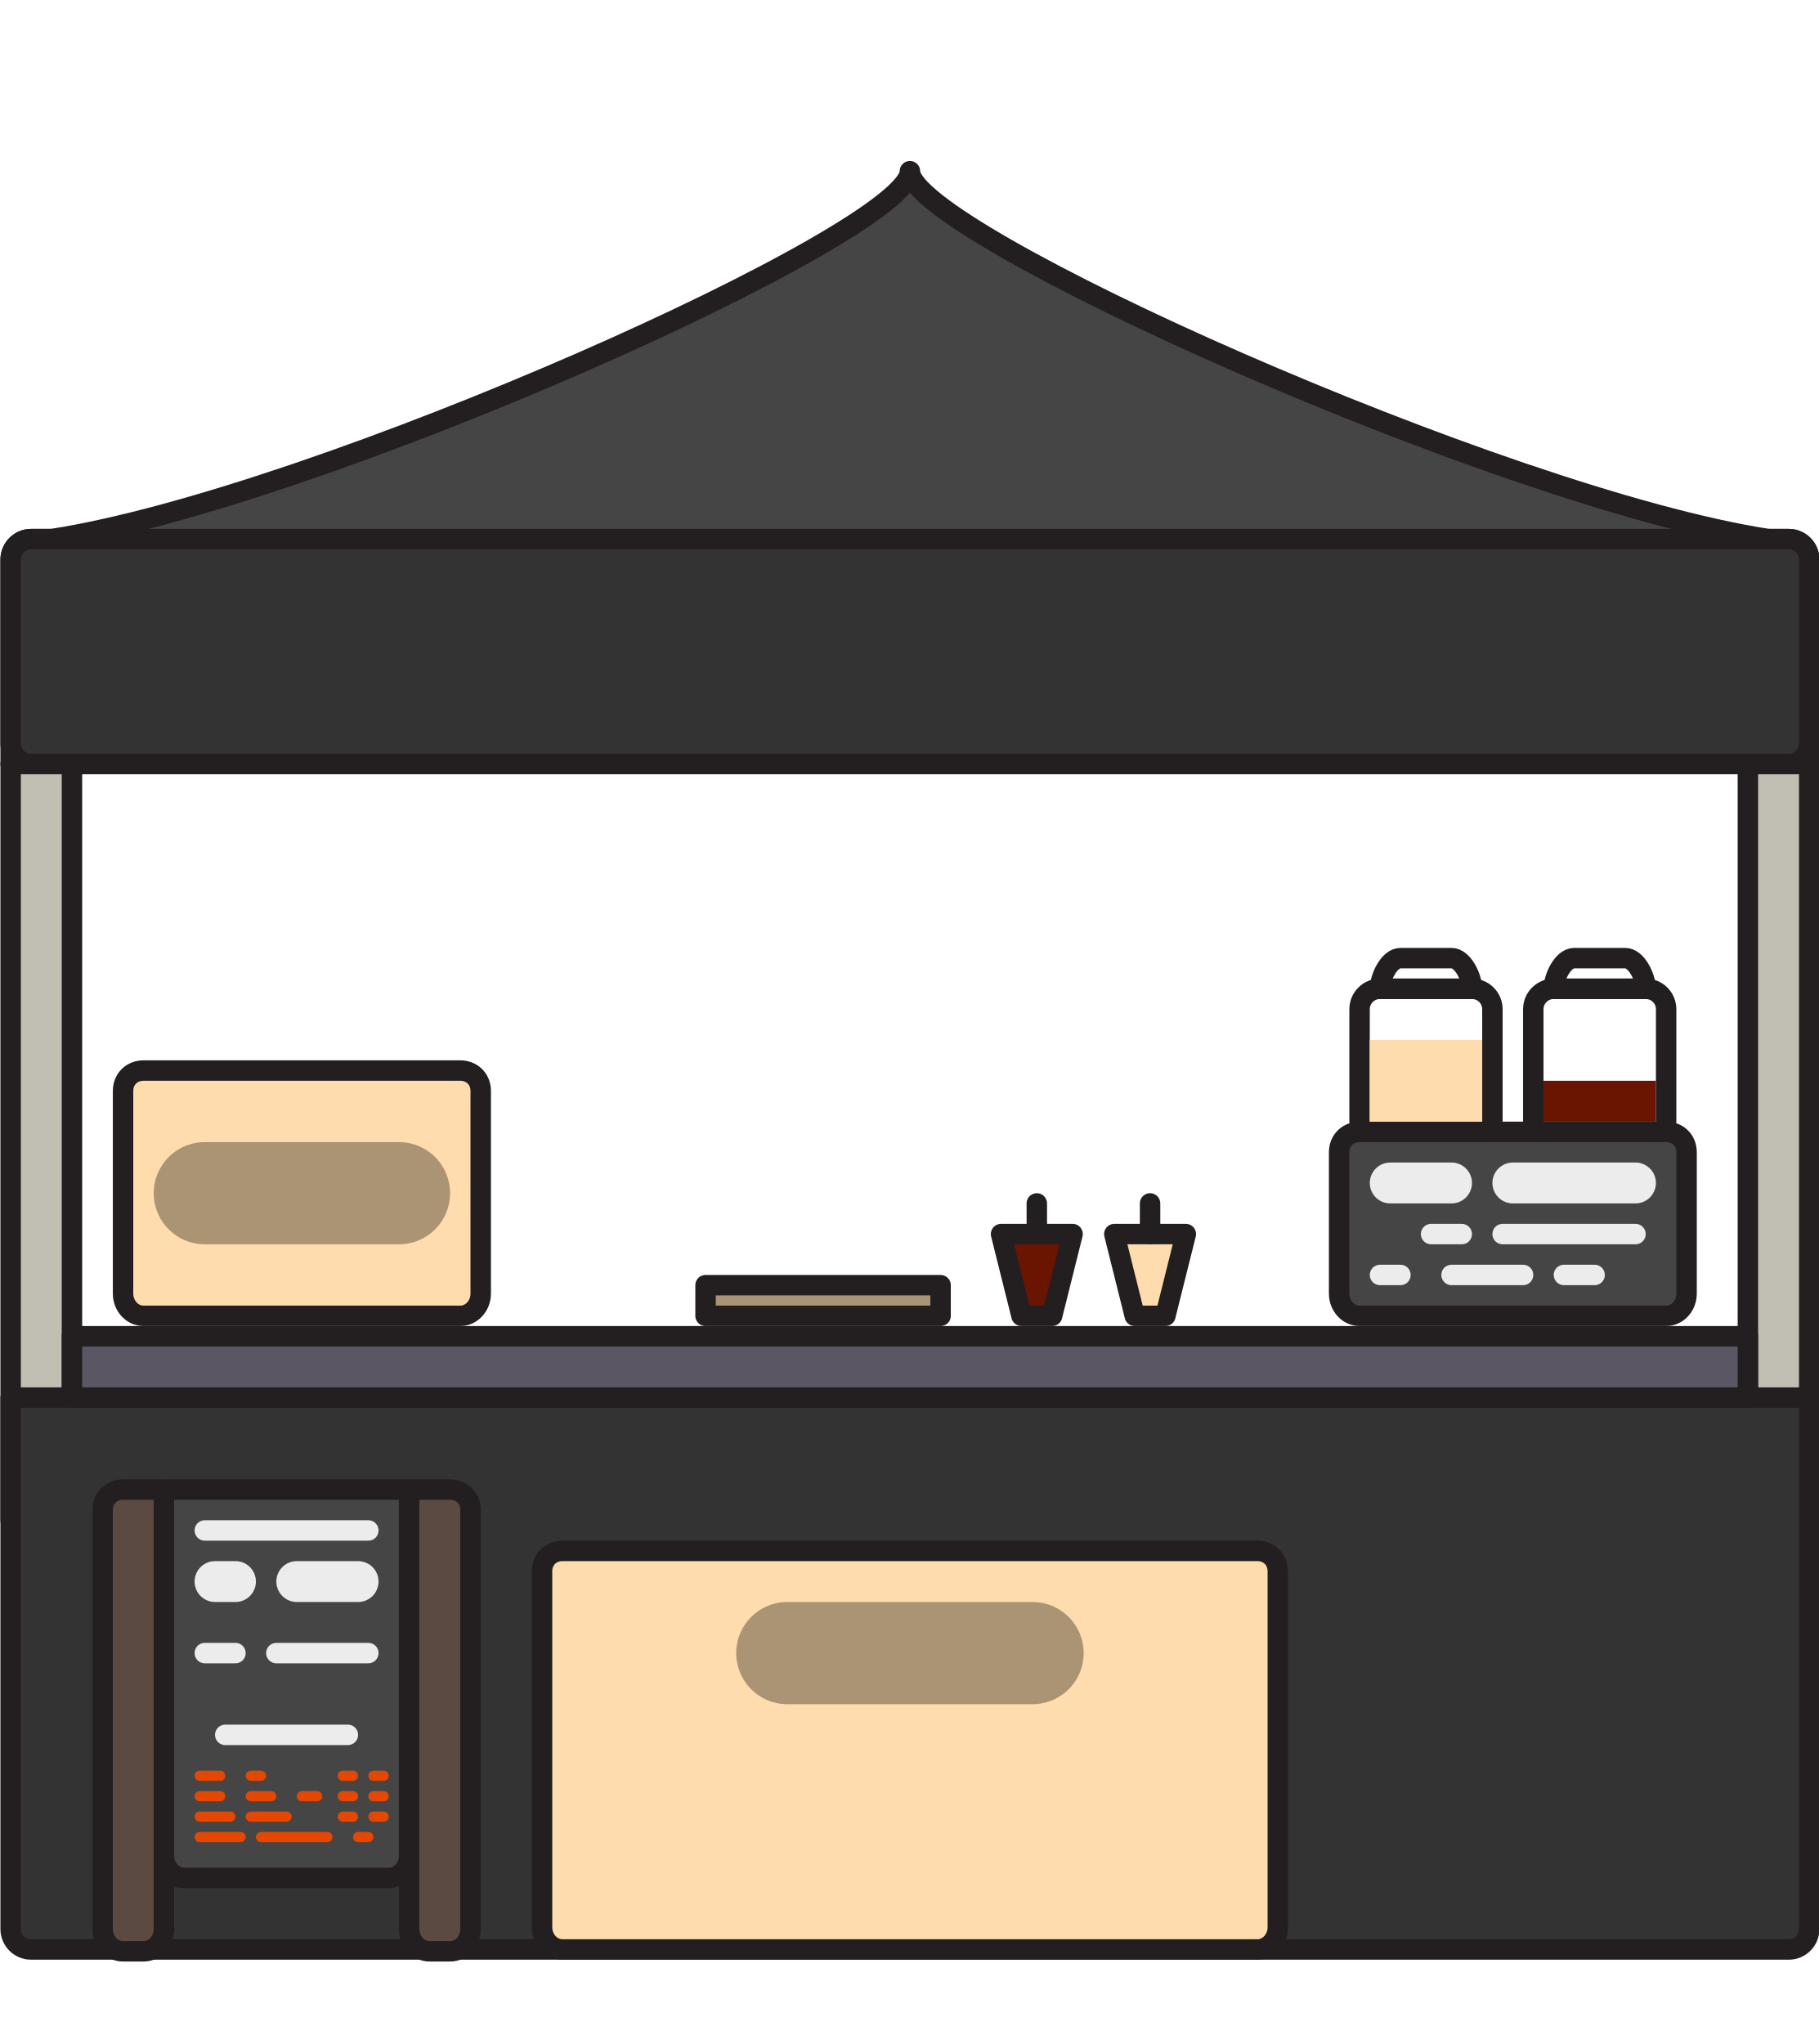
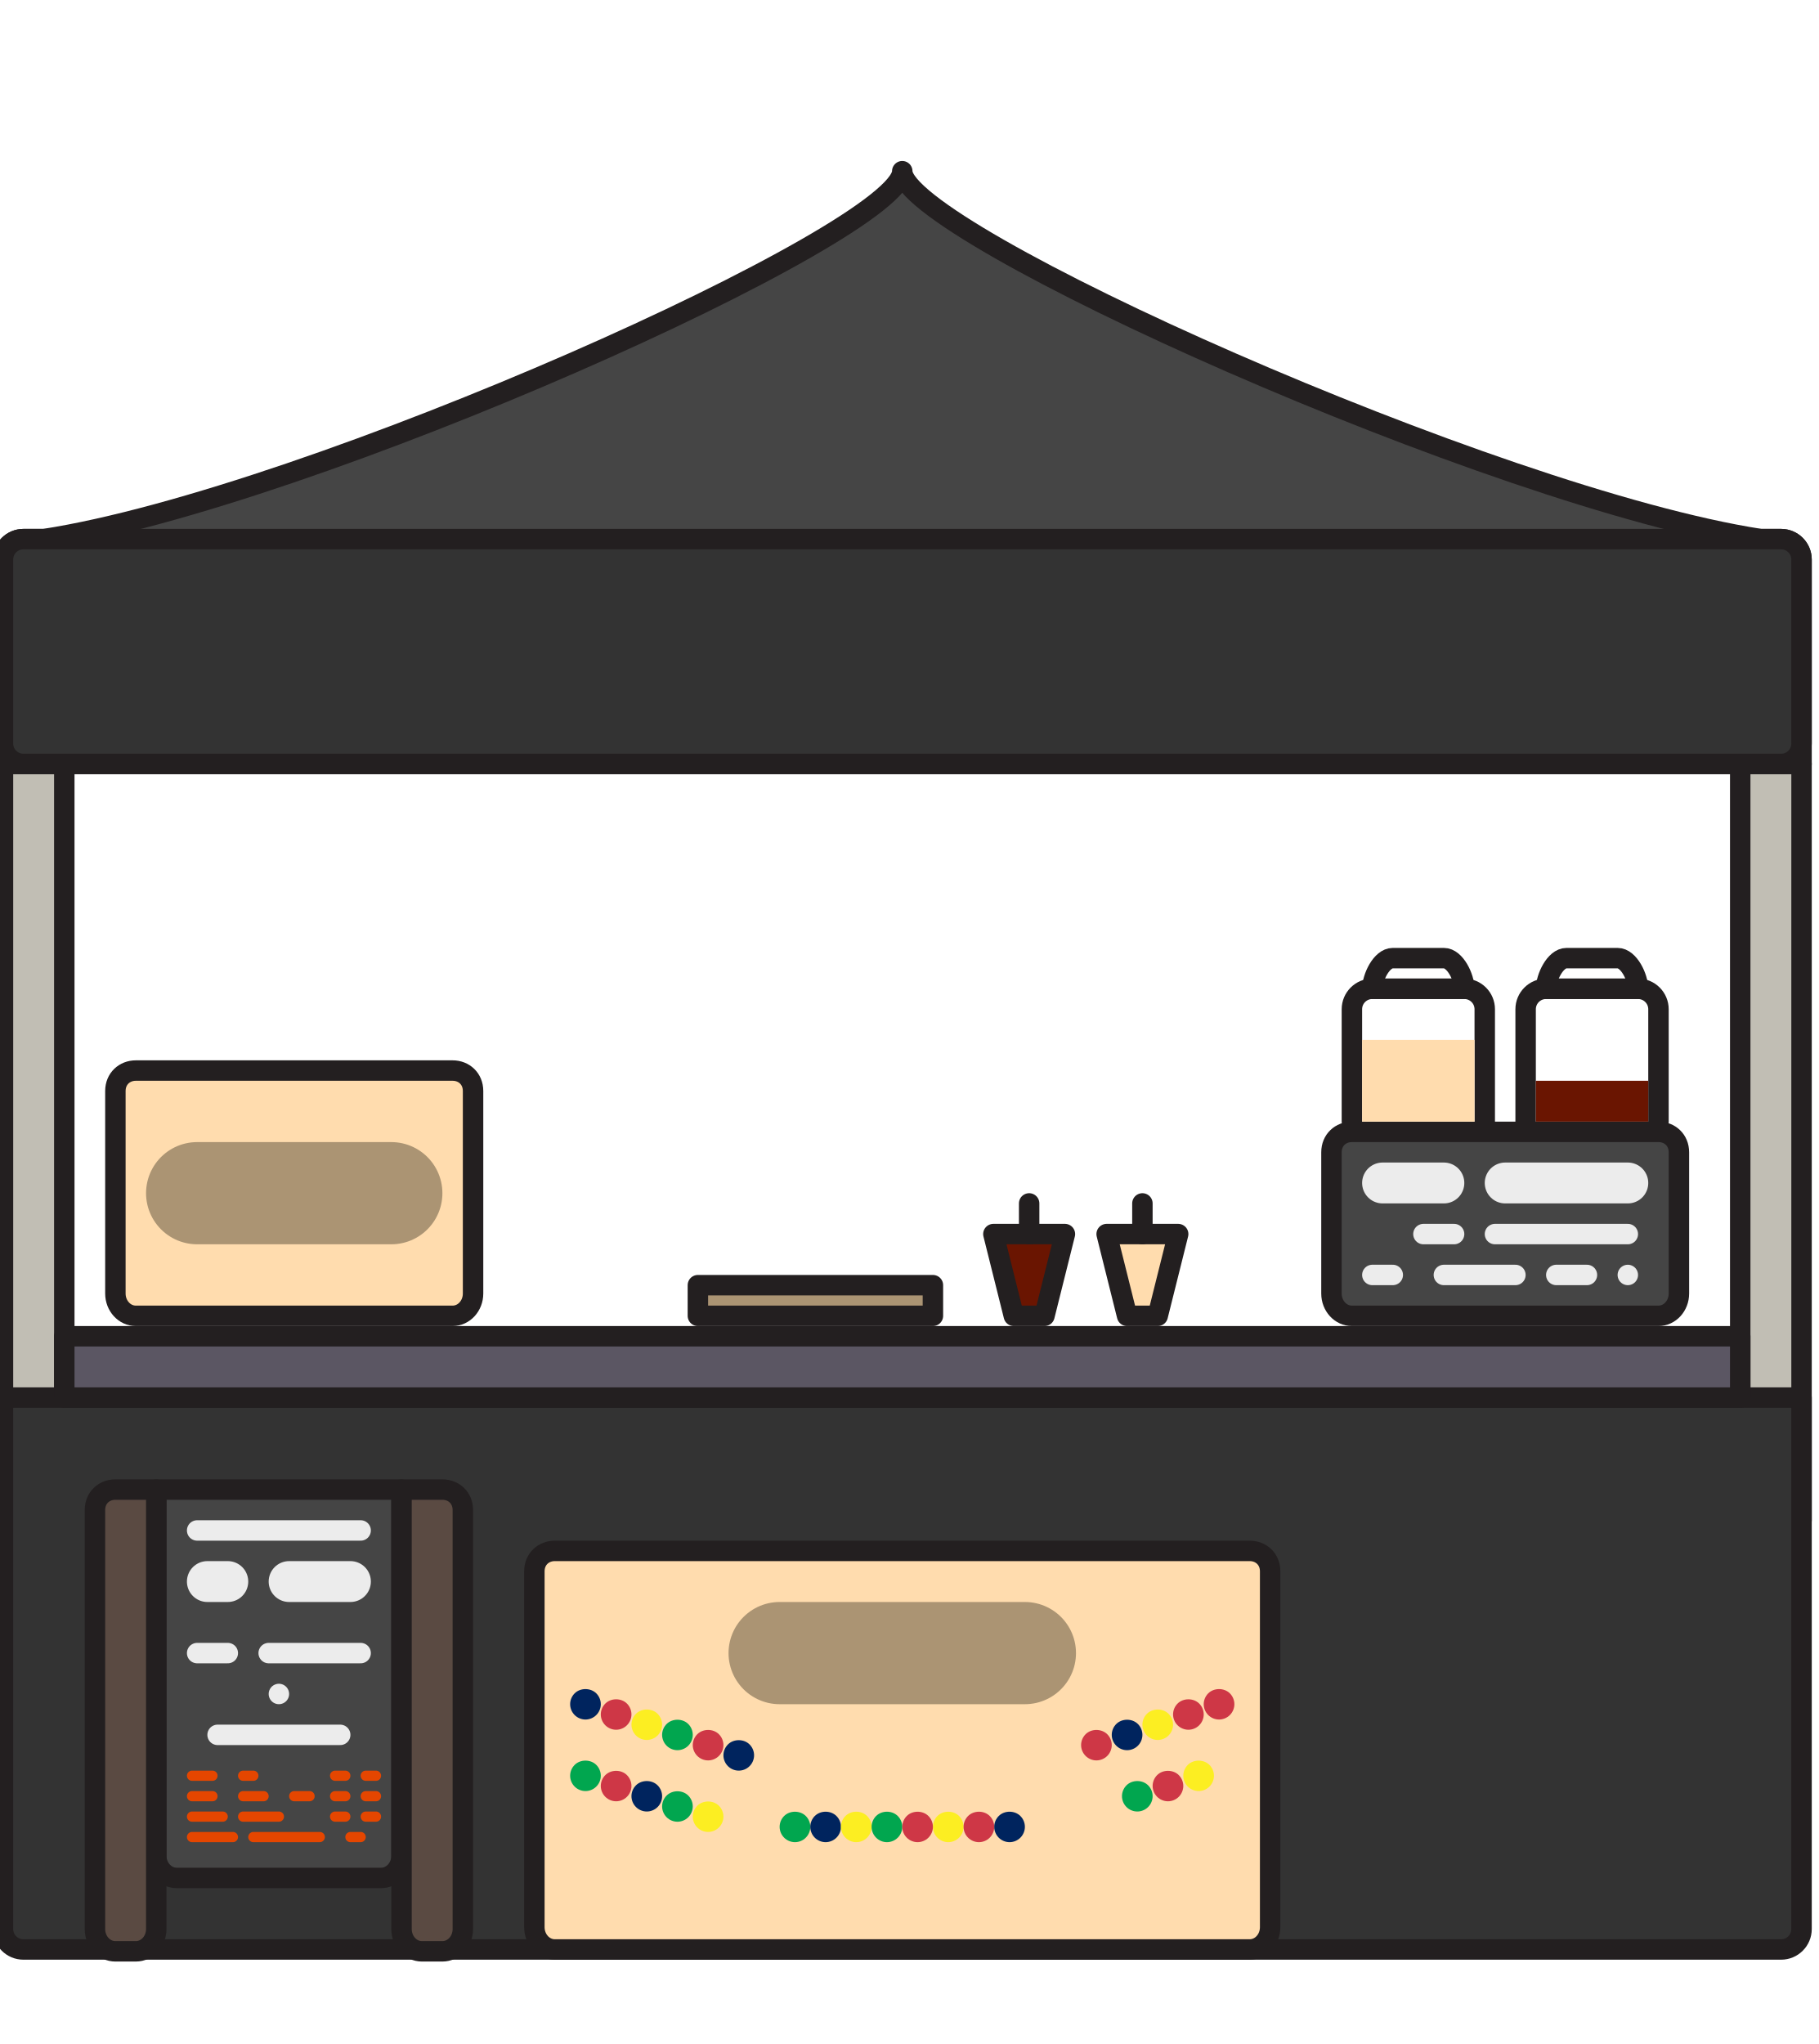
- <svg xmlns="http://www.w3.org/2000/svg" width="356" height="400" viewBox="-1.5 0 356 400" enable-background="new -1.5 0 356 400">
-   <path fill="#C1BEB4" stroke="#231F20" stroke-width="4" stroke-linecap="round" stroke-linejoin="round" stroke-miterlimit="10" d="M.583 149.502h12v148h-12zM340.583 149.502h12v148h-12z" />
-   <path fill="#454545" stroke="#231F20" stroke-width="4" stroke-linecap="round" stroke-linejoin="round" stroke-miterlimit="10" d="M348.583 105.502h-4c-52-8-168-60-168-72 0 12-116 64-168 72h-4c-2.21 0-4 1.79-4 4v40h352v-40c0-2.21-1.79-4-4-4z" />
-   <path fill="#333" stroke="#231F20" stroke-width="4" stroke-linecap="round" stroke-linejoin="round" stroke-miterlimit="10" d="M352.583 145.502c0 2.21-1.79 4-4 4h-344c-2.21 0-4-1.79-4-4v-36c0-2.21 1.79-4 4-4h344c2.21 0 4 1.79 4 4v36zM352.583 377.502c0 2.21-1.79 4-4 4h-344c-2.21 0-4-1.79-4-4v-104h352v104z" />
-   <path fill="#5B5663" stroke="#231F20" stroke-width="4" stroke-linecap="round" stroke-linejoin="round" stroke-miterlimit="10" d="M12.583 261.502h328v12h-328z" />
-   <path fill="#FFDCAE" stroke="#231F20" stroke-width="4" stroke-linecap="round" stroke-linejoin="round" stroke-miterlimit="10" d="M248.583 307.502c0-2.41-1.79-4-4-4h-136c-2.21 0-4 1.59-4 4v69.637c0 2.408 1.79 4.362 4 4.362h136c2.21 0 4-1.954 4-4.363V307.5z" />
-   <path fill="none" stroke="#AB9473" stroke-width="20" stroke-linecap="round" stroke-linejoin="round" stroke-miterlimit="10" d="M152.583 323.502h48" />
-   <g fill="none" stroke-width="6" stroke-linecap="round" stroke-linejoin="round" stroke-miterlimit="10">
-     <path stroke="#01A64F" d="M155.583 357.502" />
-     <path stroke="#00245E" d="M161.583 357.502M197.583 357.502" />
-     <path stroke="#FCEE22" d="M167.583 357.502M185.583 357.502" />
-     <path stroke="#01A64F" d="M173.583 357.502" />
-     <path stroke="#CE3746" d="M179.583 357.502M191.583 357.502" />
+ <svg xmlns="http://www.w3.org/2000/svg" version="1.1" id="Layer_1" x="0px" y="0px" width="356px" height="400px" viewBox="0 0 356 400" enable-background="new 0 0 356 400" xml:space="preserve">
+   <rect x="0.583" y="149.502" fill="#C1BEB4" stroke="#231F20" stroke-width="4" stroke-linecap="round" stroke-linejoin="round" stroke-miterlimit="10" width="12" height="148" />
+   <rect x="340.583" y="149.502" fill="#C1BEB4" stroke="#231F20" stroke-width="4" stroke-linecap="round" stroke-linejoin="round" stroke-miterlimit="10" width="12" height="148" />
+   <path fill="#454545" stroke="#231F20" stroke-width="4" stroke-linecap="round" stroke-linejoin="round" stroke-miterlimit="10" d="  M348.583,105.502h-4c-52-8-168-60-168-72c0,12-116,64-168,72h-4c-2.209,0-4,1.791-4,4v40h176h176v-40  C352.583,107.293,350.792,105.502,348.583,105.502z" />
+   <path fill="#333333" stroke="#231F20" stroke-width="4" stroke-linecap="round" stroke-linejoin="round" stroke-miterlimit="10" d="  M352.583,145.502c0,2.209-1.791,4-4,4h-344c-2.209,0-4-1.791-4-4v-36c0-2.209,1.791-4,4-4h344c2.209,0,4,1.791,4,4V145.502z" />
+   <path fill="#333333" stroke="#231F20" stroke-width="4" stroke-linecap="round" stroke-linejoin="round" stroke-miterlimit="10" d="  M352.583,377.502c0,2.209-1.791,4-4,4h-344c-2.209,0-4-1.791-4-4v-104c0,0,1.791,0,4,0h344c2.209,0,4,0,4,0V377.502z" />
+   <rect x="12.583" y="261.502" fill="#5B5663" stroke="#231F20" stroke-width="4" stroke-linecap="round" stroke-linejoin="round" stroke-miterlimit="10" width="328" height="12" />
+   <path fill="#FFDCAE" stroke="#231F20" stroke-width="4" stroke-linecap="round" stroke-linejoin="round" stroke-miterlimit="10" d="  M248.583,307.502c0-2.409-1.791-4-4-4h-136c-2.209,0-4,1.591-4,4v69.637c0,2.409,1.791,4.363,4,4.363h136c2.209,0,4-1.954,4-4.363  V307.502z" />
+   <line fill="none" stroke="#AB9473" stroke-width="20" stroke-linecap="round" stroke-linejoin="round" stroke-miterlimit="10" x1="152.583" y1="323.502" x2="200.583" y2="323.502" />
+   <g>
+     <path fill="#01A64F" d="M155.583,360.502c-0.79,0-1.561-0.32-2.12-0.88c-0.561-0.561-0.88-1.33-0.88-2.12s0.319-1.561,0.88-2.12   c1.12-1.12,3.13-1.11,4.24,0c0.56,0.56,0.88,1.33,0.88,2.12s-0.32,1.56-0.88,2.12C157.152,360.182,156.373,360.502,155.583,360.502   z" />
+     <path fill="#00245E" d="M161.583,360.502c-0.79,0-1.561-0.32-2.12-0.88c-0.561-0.561-0.88-1.33-0.88-2.12s0.319-1.561,0.88-2.12   c1.12-1.12,3.12-1.12,4.24,0c0.56,0.56,0.88,1.33,0.88,2.12s-0.32,1.56-0.88,2.12C163.143,360.182,162.373,360.502,161.583,360.502   z" />
+     <path fill="#00245E" d="M197.583,360.502c-0.79,0-1.561-0.32-2.12-0.88c-0.561-0.561-0.88-1.33-0.88-2.12s0.319-1.561,0.88-2.12   c1.109-1.12,3.12-1.12,4.24,0c0.56,0.56,0.88,1.33,0.88,2.12s-0.32,1.56-0.88,2.12   C199.143,360.182,198.373,360.502,197.583,360.502z" />
+     <path fill="#FCEE22" d="M167.583,360.502c-0.79,0-1.561-0.32-2.12-0.88c-0.561-0.561-0.88-1.33-0.88-2.12s0.319-1.561,0.88-2.12   c1.12-1.12,3.12-1.12,4.24,0c0.56,0.56,0.88,1.33,0.88,2.12s-0.32,1.56-0.88,2.12C169.143,360.182,168.373,360.502,167.583,360.502   z" />
+     <path fill="#FCEE22" d="M185.583,360.502c-0.79,0-1.561-0.32-2.12-0.88c-0.561-0.561-0.88-1.33-0.88-2.12   c0-0.78,0.319-1.561,0.88-2.12c1.109-1.11,3.12-1.12,4.24,0c0.56,0.56,0.88,1.33,0.88,2.12s-0.32,1.56-0.88,2.12   C187.143,360.182,186.373,360.502,185.583,360.502z" />
+     <path fill="#01A64F" d="M173.583,360.502c-0.79,0-1.561-0.32-2.12-0.88c-0.561-0.561-0.88-1.33-0.88-2.12s0.319-1.561,0.88-2.12   c1.13-1.12,3.12-1.12,4.24,0c0.56,0.56,0.88,1.33,0.88,2.12s-0.32,1.569-0.88,2.12   C175.143,360.182,174.373,360.502,173.583,360.502z" />
+     <path fill="#CE3746" d="M179.583,360.502c-0.79,0-1.57-0.32-2.12-0.88c-0.561-0.551-0.88-1.33-0.88-2.12s0.319-1.561,0.88-2.12   c1.109-1.11,3.12-1.12,4.24,0c0.56,0.56,0.88,1.33,0.88,2.12s-0.32,1.56-0.88,2.12   C181.143,360.182,180.373,360.502,179.583,360.502z" />
+     <path fill="#CE3746" d="M191.583,360.502c-0.79,0-1.561-0.32-2.12-0.88c-0.561-0.551-0.88-1.33-0.88-2.12s0.319-1.561,0.88-2.12   c1.13-1.12,3.13-1.12,4.24,0c0.56,0.55,0.88,1.33,0.88,2.12s-0.32,1.569-0.88,2.12   C193.143,360.182,192.373,360.502,191.583,360.502z" />
  </g>
-   <g fill="none" stroke-width="6" stroke-linecap="round" stroke-linejoin="round" stroke-miterlimit="10">
-     <path stroke="#CE3746" d="M214.583 341.502" />
-     <path stroke="#00245E" d="M220.583 339.502" />
-     <path stroke="#FCEE22" d="M226.583 337.502" />
-     <path stroke="#01A64F" d="M222.583 351.502" />
-     <path stroke="#CE3746" d="M228.583 349.502" />
-     <path stroke="#FCEE22" d="M234.583 347.502" />
-     <path stroke="#CE3746" d="M232.583 335.502M238.583 333.502" />
+   <g>
+     <path fill="#CE3746" d="M214.583,344.502c-0.79,0-1.561-0.32-2.12-0.88c-0.561-0.561-0.88-1.33-0.88-2.12s0.319-1.561,0.88-2.12   c1.109-1.12,3.12-1.12,4.24,0c0.56,0.56,0.88,1.33,0.88,2.12s-0.32,1.56-0.88,2.12   C216.143,344.182,215.373,344.502,214.583,344.502z" />
+     <path fill="#00245E" d="M220.583,342.502c-0.79,0-1.561-0.32-2.12-0.88c-0.561-0.561-0.88-1.33-0.88-2.12s0.319-1.561,0.88-2.12   c1.12-1.12,3.12-1.12,4.24,0c0.56,0.56,0.88,1.33,0.88,2.12s-0.32,1.56-0.88,2.12C222.143,342.182,221.373,342.502,220.583,342.502   z" />
+     <path fill="#FCEE22" d="M226.583,340.502c-0.79,0-1.561-0.32-2.12-0.88c-0.561-0.561-0.88-1.33-0.88-2.12s0.319-1.561,0.88-2.12   c1.109-1.11,3.12-1.12,4.24,0c0.56,0.56,0.88,1.33,0.88,2.12s-0.32,1.56-0.88,2.12   C228.143,340.182,227.373,340.502,226.583,340.502z" />
+     <path fill="#01A64F" d="M222.583,354.502c-0.79,0-1.561-0.32-2.12-0.88c-0.561-0.561-0.88-1.33-0.88-2.12s0.319-1.561,0.88-2.12   c1.12-1.12,3.13-1.12,4.24,0c0.56,0.56,0.88,1.33,0.88,2.12s-0.32,1.56-0.88,2.12C224.143,354.182,223.373,354.502,222.583,354.502   z" />
+     <path fill="#CE3746" d="M228.583,352.502c-0.79,0-1.561-0.32-2.12-0.88c-0.561-0.561-0.88-1.33-0.88-2.12s0.319-1.561,0.88-2.12   c1.109-1.12,3.13-1.12,4.24,0c0.56,0.56,0.88,1.33,0.88,2.12s-0.32,1.56-0.88,2.12   C230.143,352.182,229.373,352.502,228.583,352.502z" />
+     <path fill="#FCEE22" d="M234.583,350.502c-0.78,0-1.561-0.32-2.12-0.88c-0.561-0.561-0.88-1.33-0.88-2.12s0.319-1.561,0.88-2.12   c1.13-1.12,3.13-1.11,4.24,0c0.56,0.56,0.88,1.33,0.88,2.12s-0.32,1.56-0.88,2.12C236.143,350.182,235.373,350.502,234.583,350.502   z" />
+     <path fill="#CE3746" d="M232.583,338.502c-0.78,0-1.561-0.32-2.12-0.88c-0.561-0.551-0.88-1.33-0.88-2.12s0.319-1.561,0.88-2.12   c1.109-1.11,3.12-1.12,4.24,0c0.56,0.56,0.88,1.33,0.88,2.12s-0.32,1.56-0.88,2.12   C234.143,338.182,233.373,338.502,232.583,338.502z" />
+     <path fill="#CE3746" d="M238.583,336.502c-0.79,0-1.561-0.32-2.12-0.88c-0.561-0.561-0.88-1.33-0.88-2.12s0.319-1.561,0.88-2.12   c1.109-1.11,3.12-1.12,4.24,0c0.56,0.56,0.88,1.33,0.88,2.12s-0.32,1.56-0.88,2.12   C240.143,336.182,239.373,336.502,238.583,336.502z" />
  </g>
-   <g fill="none" stroke-width="6" stroke-linecap="round" stroke-linejoin="round" stroke-miterlimit="10">
-     <path stroke="#00245E" d="M114.583 333.502" />
-     <path stroke="#CE3746" d="M120.583 335.502" />
-     <path stroke="#FCEE22" d="M126.583 337.502" />
-     <path stroke="#01A64F" d="M132.583 339.502" />
-     <path stroke="#CE3746" d="M138.583 341.502" />
-     <path stroke="#01A64F" d="M114.583 347.502" />
-     <path stroke="#CE3746" d="M120.583 349.502" />
-     <path stroke="#00245E" d="M126.583 351.502" />
-     <path stroke="#01A64F" d="M132.583 353.502" />
-     <path stroke="#FCEE22" d="M138.583 355.502" />
-     <path stroke="#00245E" d="M144.583 343.502" />
+   <g>
+     <path fill="#00245E" d="M114.583,336.502c-0.79,0-1.561-0.32-2.12-0.88c-0.561-0.561-0.88-1.33-0.88-2.12s0.319-1.561,0.88-2.12   c1.12-1.12,3.12-1.11,4.24,0c0.56,0.56,0.88,1.33,0.88,2.12s-0.32,1.56-0.88,2.12C116.143,336.182,115.373,336.502,114.583,336.502   z" />
+     <path fill="#CE3746" d="M120.583,338.502c-0.79,0-1.561-0.32-2.12-0.88c-0.561-0.561-0.88-1.33-0.88-2.12s0.319-1.561,0.88-2.12   c1.12-1.12,3.12-1.12,4.24,0c0.56,0.56,0.88,1.33,0.88,2.12s-0.32,1.56-0.88,2.12C122.143,338.182,121.373,338.502,120.583,338.502   z" />
+     <path fill="#FCEE22" d="M126.583,340.502c-0.79,0-1.561-0.32-2.12-0.88c-0.561-0.561-0.88-1.33-0.88-2.12s0.319-1.561,0.88-2.12   c1.109-1.12,3.12-1.12,4.24,0c0.56,0.56,0.88,1.33,0.88,2.12s-0.32,1.56-0.88,2.12   C128.143,340.182,127.373,340.502,126.583,340.502z" />
+     <path fill="#01A64F" d="M132.583,342.502c-0.79,0-1.561-0.32-2.12-0.88c-0.561-0.561-0.88-1.33-0.88-2.12s0.319-1.561,0.88-2.12   c1.109-1.12,3.13-1.12,4.24,0c0.56,0.56,0.88,1.33,0.88,2.12s-0.32,1.56-0.88,2.12   C134.143,342.182,133.373,342.502,132.583,342.502z" />
+     <path fill="#CE3746" d="M138.583,344.502c-0.79,0-1.561-0.32-2.12-0.88c-0.561-0.561-0.88-1.33-0.88-2.12s0.319-1.561,0.88-2.12   c1.12-1.12,3.13-1.12,4.24,0c0.56,0.56,0.88,1.33,0.88,2.12s-0.32,1.56-0.88,2.12C140.143,344.182,139.373,344.502,138.583,344.502   z" />
+     <path fill="#01A64F" d="M114.583,350.502c-0.79,0-1.561-0.32-2.12-0.88c-0.561-0.561-0.88-1.33-0.88-2.12s0.319-1.561,0.88-2.12   c1.12-1.12,3.12-1.12,4.24,0c0.56,0.56,0.88,1.33,0.88,2.12s-0.32,1.56-0.88,2.12C116.143,350.182,115.373,350.502,114.583,350.502   z" />
+     <path fill="#CE3746" d="M120.583,352.502c-0.79,0-1.561-0.32-2.12-0.88c-0.561-0.561-0.88-1.33-0.88-2.12s0.319-1.561,0.88-2.12   c1.12-1.12,3.12-1.12,4.24,0c0.56,0.56,0.88,1.33,0.88,2.12s-0.32,1.56-0.88,2.12C122.143,352.182,121.373,352.502,120.583,352.502   z" />
+     <path fill="#00245E" d="M126.583,354.502c-0.79,0-1.561-0.32-2.12-0.88c-0.561-0.561-0.88-1.33-0.88-2.12s0.319-1.561,0.88-2.12   c1.109-1.12,3.12-1.12,4.24,0c0.56,0.56,0.88,1.33,0.88,2.12s-0.32,1.56-0.88,2.12   C128.143,354.182,127.373,354.502,126.583,354.502z" />
+     <path fill="#01A64F" d="M132.583,356.502c-0.79,0-1.561-0.32-2.12-0.88c-0.561-0.561-0.88-1.33-0.88-2.12s0.319-1.561,0.88-2.12   c1.12-1.12,3.12-1.12,4.24,0c0.56,0.56,0.88,1.33,0.88,2.12s-0.32,1.56-0.88,2.12C134.143,356.182,133.373,356.502,132.583,356.502   z" />
+     <path fill="#FCEE22" d="M138.583,358.502c-0.79,0-1.561-0.32-2.12-0.88c-0.561-0.561-0.88-1.33-0.88-2.12s0.319-1.561,0.88-2.12   c1.12-1.12,3.12-1.12,4.24,0c0.56,0.56,0.88,1.33,0.88,2.12s-0.32,1.56-0.88,2.12C140.143,358.182,139.373,358.502,138.583,358.502   z" />
+     <path fill="#00245E" d="M144.583,346.502c-0.79,0-1.561-0.32-2.12-0.88c-0.561-0.561-0.88-1.33-0.88-2.12s0.319-1.561,0.88-2.12   c1.109-1.12,3.13-1.12,4.24,0c0.56,0.56,0.88,1.33,0.88,2.12s-0.32,1.56-0.88,2.12   C146.143,346.182,145.373,346.502,144.583,346.502z" />
  </g>
-   <path fill="#FFDCAE" stroke="#231F20" stroke-width="4" stroke-linecap="round" stroke-linejoin="round" stroke-miterlimit="10" d="M92.583 213.502c0-2.41-1.79-4-4-4h-62c-2.21 0-4 1.59-4 4v39.637c0 2.408 1.79 4.362 4 4.362h62c2.21 0 4-1.954 4-4.363V213.5z" />
-   <g stroke-linecap="round" stroke-linejoin="round" stroke-miterlimit="10">
-     <path fill="#454545" stroke="#231F20" stroke-width="4" d="M78.583 295.502v-4h-48v71.637c0 2.408 1.79 4.362 4 4.362h40c2.21 0 4-1.954 4-4.363V295.5z" />
-     <path fill="none" stroke="#ECECEC" stroke-width="8" d="M40.583 309.502h4M56.583 309.502h12" />
-     <path fill="none" stroke="#ECECEC" stroke-width="4" d="M38.583 299.502h32M38.583 323.502h6M54.583 331.502M52.583 323.502h18M42.583 339.502h24" />
-     <path fill="none" stroke="#E54600" stroke-width="2" d="M37.583 347.502h4M47.583 347.502h2M37.583 351.502h4M37.583 355.502h6M37.583 359.502h8M49.583 359.502h13M47.583 355.502h7M47.583 351.502h4M57.583 351.502h3M65.583 347.502h2M71.583 347.502h2M65.583 351.502h2M71.583 351.502h2M65.583 355.502h2M68.583 359.502h2M71.583 355.502h2" />
-     <path fill="#5A4A42" stroke="#231F20" stroke-width="4" d="M30.583 295.502v-4h-8c-2.21 0-4 1.59-4 4v82c0 2.41 1.79 4.363 4 4.363h4c2.21 0 4-1.954 4-4.363v-82zM78.583 295.502v-4h8c2.21 0 4 1.59 4 4v82c0 2.41-1.79 4.363-4 4.363h-4c-2.21 0-4-1.954-4-4.363v-82z" />
+   <path fill="#FFDCAE" stroke="#231F20" stroke-width="4" stroke-linecap="round" stroke-linejoin="round" stroke-miterlimit="10" d="  M92.583,213.502c0-2.409-1.791-4-4-4h-62c-2.209,0-4,1.591-4,4v39.637c0,2.409,1.791,4.363,4,4.363h62c2.209,0,4-1.954,4-4.363  V213.502z" />
+   <g>
+     <path fill="#454545" stroke="#231F20" stroke-width="4" stroke-linecap="round" stroke-linejoin="round" stroke-miterlimit="10" d="   M78.583,295.502c0-2.409,0-4,0-4h-48c0,0,0,1.591,0,4v67.637c0,2.409,1.791,4.363,4,4.363h40c2.209,0,4-1.954,4-4.363V295.502z" />
+     <line fill="none" stroke="#ECECEC" stroke-width="8" stroke-linecap="round" stroke-linejoin="round" stroke-miterlimit="10" x1="40.583" y1="309.502" x2="44.583" y2="309.502" />
+     <line fill="none" stroke="#ECECEC" stroke-width="8" stroke-linecap="round" stroke-linejoin="round" stroke-miterlimit="10" x1="56.583" y1="309.502" x2="68.583" y2="309.502" />
+     <line fill="none" stroke="#ECECEC" stroke-width="4" stroke-linecap="round" stroke-linejoin="round" stroke-miterlimit="10" x1="38.583" y1="299.502" x2="70.583" y2="299.502" />
+     <line fill="none" stroke="#ECECEC" stroke-width="4" stroke-linecap="round" stroke-linejoin="round" stroke-miterlimit="10" x1="38.583" y1="323.502" x2="44.583" y2="323.502" />
+     <line fill="none" stroke="#ECECEC" stroke-width="4" stroke-linecap="round" stroke-linejoin="round" stroke-miterlimit="10" x1="54.583" y1="331.502" x2="54.583" y2="331.502" />
+     <line fill="none" stroke="#ECECEC" stroke-width="4" stroke-linecap="round" stroke-linejoin="round" stroke-miterlimit="10" x1="52.583" y1="323.502" x2="70.583" y2="323.502" />
+     <line fill="none" stroke="#ECECEC" stroke-width="4" stroke-linecap="round" stroke-linejoin="round" stroke-miterlimit="10" x1="42.583" y1="339.502" x2="66.583" y2="339.502" />
+     <line fill="none" stroke="#E54600" stroke-width="2" stroke-linecap="round" stroke-linejoin="round" stroke-miterlimit="10" x1="37.583" y1="347.502" x2="41.583" y2="347.502" />
+     <line fill="none" stroke="#E54600" stroke-width="2" stroke-linecap="round" stroke-linejoin="round" stroke-miterlimit="10" x1="47.583" y1="347.502" x2="49.583" y2="347.502" />
+     <line fill="none" stroke="#E54600" stroke-width="2" stroke-linecap="round" stroke-linejoin="round" stroke-miterlimit="10" x1="37.583" y1="351.502" x2="41.583" y2="351.502" />
+     <line fill="none" stroke="#E54600" stroke-width="2" stroke-linecap="round" stroke-linejoin="round" stroke-miterlimit="10" x1="37.583" y1="355.502" x2="43.583" y2="355.502" />
+     <line fill="none" stroke="#E54600" stroke-width="2" stroke-linecap="round" stroke-linejoin="round" stroke-miterlimit="10" x1="37.583" y1="359.502" x2="45.583" y2="359.502" />
+     <line fill="none" stroke="#E54600" stroke-width="2" stroke-linecap="round" stroke-linejoin="round" stroke-miterlimit="10" x1="49.583" y1="359.502" x2="62.583" y2="359.502" />
+     <line fill="none" stroke="#E54600" stroke-width="2" stroke-linecap="round" stroke-linejoin="round" stroke-miterlimit="10" x1="47.583" y1="355.502" x2="54.583" y2="355.502" />
+     <line fill="none" stroke="#E54600" stroke-width="2" stroke-linecap="round" stroke-linejoin="round" stroke-miterlimit="10" x1="47.583" y1="351.502" x2="51.583" y2="351.502" />
+     <line fill="none" stroke="#E54600" stroke-width="2" stroke-linecap="round" stroke-linejoin="round" stroke-miterlimit="10" x1="57.583" y1="351.502" x2="60.583" y2="351.502" />
+     <line fill="none" stroke="#E54600" stroke-width="2" stroke-linecap="round" stroke-linejoin="round" stroke-miterlimit="10" x1="65.583" y1="347.502" x2="67.583" y2="347.502" />
+     <line fill="none" stroke="#E54600" stroke-width="2" stroke-linecap="round" stroke-linejoin="round" stroke-miterlimit="10" x1="71.583" y1="347.502" x2="73.583" y2="347.502" />
+     <line fill="none" stroke="#E54600" stroke-width="2" stroke-linecap="round" stroke-linejoin="round" stroke-miterlimit="10" x1="65.583" y1="351.502" x2="67.583" y2="351.502" />
+     <line fill="none" stroke="#E54600" stroke-width="2" stroke-linecap="round" stroke-linejoin="round" stroke-miterlimit="10" x1="71.583" y1="351.502" x2="73.583" y2="351.502" />
+     <line fill="none" stroke="#E54600" stroke-width="2" stroke-linecap="round" stroke-linejoin="round" stroke-miterlimit="10" x1="65.583" y1="355.502" x2="67.583" y2="355.502" />
+     <line fill="none" stroke="#E54600" stroke-width="2" stroke-linecap="round" stroke-linejoin="round" stroke-miterlimit="10" x1="68.583" y1="359.502" x2="70.583" y2="359.502" />
+     <line fill="none" stroke="#E54600" stroke-width="2" stroke-linecap="round" stroke-linejoin="round" stroke-miterlimit="10" x1="71.583" y1="355.502" x2="73.583" y2="355.502" />
+     <path fill="#5A4A42" stroke="#231F20" stroke-width="4" stroke-linecap="round" stroke-linejoin="round" stroke-miterlimit="10" d="   M30.583,295.502c0-2.409,0-4,0-4h-8c-2.209,0-4,1.591-4,4v82c0,2.409,1.791,4.363,4,4.363h4c2.209,0,4-1.954,4-4.363V295.502z" />
+     <path fill="#5A4A42" stroke="#231F20" stroke-width="4" stroke-linecap="round" stroke-linejoin="round" stroke-miterlimit="10" d="   M78.583,295.502c0-2.409,0-4,0-4h8c2.209,0,4,1.591,4,4v82c0,2.409-1.791,4.363-4,4.363h-4c-2.209,0-4-1.954-4-4.363V295.502z" />
  </g>
-   <path fill="none" stroke="#AB9473" stroke-width="20" stroke-linecap="round" stroke-linejoin="round" stroke-miterlimit="10" d="M38.583 233.502h38" />
-   <path fill="#454545" stroke="#231F20" stroke-width="4" stroke-linecap="round" stroke-linejoin="round" stroke-miterlimit="10" d="M328.583 225.502c0-2.41-1.79-4-4-4h-60c-2.21 0-4 1.59-4 4v27.637c0 2.408 1.79 4.362 4 4.362h60c2.21 0 4-1.954 4-4.363V225.5z" />
-   <path fill="none" stroke="#ECECEC" stroke-width="8" stroke-linecap="round" stroke-linejoin="round" stroke-miterlimit="10" d="M270.583 231.502h12M294.583 231.502h24" />
-   <path fill="none" stroke="#ECECEC" stroke-width="4" stroke-linecap="round" stroke-linejoin="round" stroke-miterlimit="10" d="M278.583 241.502h6M292.583 241.502h26M268.583 249.502h4M282.583 249.502h14M304.583 249.502h6M318.583 249.502" />
-   <path fill="none" stroke="#231F20" stroke-width="4" stroke-linecap="round" stroke-linejoin="round" stroke-miterlimit="10" d="M264.583 219.502v-22c0-2.21 1.79-4 4-4h18c2.21 0 4 1.79 4 4v22" />
-   <path fill="none" stroke="#231F20" stroke-width="4" stroke-linecap="round" stroke-linejoin="round" stroke-miterlimit="10" d="M286.583 193.502c0-2.21-1.79-6-4-6h-10c-2.21 0-4 3.79-4 6h18zM298.583 219.502v-22c0-2.21 1.79-4 4-4h18c2.21 0 4 1.79 4 4v22" />
-   <path fill="none" stroke="#231F20" stroke-width="4" stroke-linecap="round" stroke-linejoin="round" stroke-miterlimit="10" d="M320.583 193.502c0-2.21-1.79-6-4-6h-10c-2.21 0-4 3.79-4 6h18z" />
-   <path fill="#FFDCAE" d="M266.583 203.502h22v16h-22z" />
-   <path fill="#6A1501" d="M300.583 211.502h22v8h-22z" />
-   <path fill="#6A1501" stroke="#231F20" stroke-width="4" stroke-linecap="round" stroke-linejoin="round" stroke-miterlimit="10" d="M198.416 257.502l-4-16h14l-4 16z" />
-   <path fill="#939A9F" stroke="#231F20" stroke-width="4" stroke-linecap="round" stroke-linejoin="round" stroke-miterlimit="10" d="M201.416 241.503v-6" />
-   <path fill="#FFDCAE" stroke="#231F20" stroke-width="4" stroke-linecap="round" stroke-linejoin="round" stroke-miterlimit="10" d="M220.583 257.502l-4-16h14l-4 16z" />
-   <path fill="#939A9F" stroke="#231F20" stroke-width="4" stroke-linecap="round" stroke-linejoin="round" stroke-miterlimit="10" d="M223.583 241.503v-6" />
-   <path fill="#AB9473" stroke="#231F20" stroke-width="4" stroke-linecap="round" stroke-linejoin="round" stroke-miterlimit="10" d="M136.583 251.502h46v6h-46z" />
+   <line fill="none" stroke="#AB9473" stroke-width="20" stroke-linecap="round" stroke-linejoin="round" stroke-miterlimit="10" x1="38.583" y1="233.502" x2="76.583" y2="233.502" />
+   <path fill="#454545" stroke="#231F20" stroke-width="4" stroke-linecap="round" stroke-linejoin="round" stroke-miterlimit="10" d="  M328.583,225.502c0-2.409-1.791-4-4-4h-60c-2.209,0-4,1.591-4,4v27.637c0,2.409,1.791,4.363,4,4.363h60c2.209,0,4-1.954,4-4.363  V225.502z" />
+   <line fill="none" stroke="#ECECEC" stroke-width="8" stroke-linecap="round" stroke-linejoin="round" stroke-miterlimit="10" x1="270.583" y1="231.502" x2="282.583" y2="231.502" />
+   <line fill="none" stroke="#ECECEC" stroke-width="8" stroke-linecap="round" stroke-linejoin="round" stroke-miterlimit="10" x1="294.583" y1="231.502" x2="318.583" y2="231.502" />
+   <line fill="none" stroke="#ECECEC" stroke-width="4" stroke-linecap="round" stroke-linejoin="round" stroke-miterlimit="10" x1="278.583" y1="241.502" x2="284.583" y2="241.502" />
+   <line fill="none" stroke="#ECECEC" stroke-width="4" stroke-linecap="round" stroke-linejoin="round" stroke-miterlimit="10" x1="292.583" y1="241.502" x2="318.583" y2="241.502" />
+   <line fill="none" stroke="#ECECEC" stroke-width="4" stroke-linecap="round" stroke-linejoin="round" stroke-miterlimit="10" x1="268.583" y1="249.502" x2="272.583" y2="249.502" />
+   <line fill="none" stroke="#ECECEC" stroke-width="4" stroke-linecap="round" stroke-linejoin="round" stroke-miterlimit="10" x1="282.583" y1="249.502" x2="296.583" y2="249.502" />
+   <line fill="none" stroke="#ECECEC" stroke-width="4" stroke-linecap="round" stroke-linejoin="round" stroke-miterlimit="10" x1="304.583" y1="249.502" x2="310.583" y2="249.502" />
+   <line fill="none" stroke="#ECECEC" stroke-width="4" stroke-linecap="round" stroke-linejoin="round" stroke-miterlimit="10" x1="318.583" y1="249.502" x2="318.583" y2="249.502" />
+   <path fill="none" stroke="#231F20" stroke-width="4" stroke-linecap="round" stroke-linejoin="round" stroke-miterlimit="10" d="  M264.583,219.502v-22c0-2.209,1.791-4,4-4h18c2.209,0,4,1.791,4,4v22" />
+   <path fill="none" stroke="#231F20" stroke-width="4" stroke-linecap="round" stroke-linejoin="round" stroke-miterlimit="10" d="  M286.583,193.502L286.583,193.502c0-2.209-1.791-6-4-6h-10c-2.209,0-4,3.791-4,6l0,0H286.583z" />
+   <path fill="none" stroke="#231F20" stroke-width="4" stroke-linecap="round" stroke-linejoin="round" stroke-miterlimit="10" d="  M298.583,219.502v-22c0-2.209,1.791-4,4-4h18c2.209,0,4,1.791,4,4v22" />
+   <path fill="none" stroke="#231F20" stroke-width="4" stroke-linecap="round" stroke-linejoin="round" stroke-miterlimit="10" d="  M320.583,193.502L320.583,193.502c0-2.209-1.791-6-4-6h-10c-2.209,0-4,3.791-4,6l0,0H320.583z" />
+   <rect x="266.583" y="203.502" fill="#FFDCAE" width="22" height="16" />
+   <rect x="300.583" y="211.502" fill="#6A1501" width="22" height="8" />
+   <polygon fill="#6A1501" stroke="#231F20" stroke-width="4" stroke-linecap="round" stroke-linejoin="round" stroke-miterlimit="10" points="  198.416,257.502 194.416,241.502 208.416,241.502 204.416,257.502 " />
+   <line fill="#939A9F" stroke="#231F20" stroke-width="4" stroke-linecap="round" stroke-linejoin="round" stroke-miterlimit="10" x1="201.416" y1="241.503" x2="201.416" y2="235.503" />
+   <polygon fill="#FFDCAE" stroke="#231F20" stroke-width="4" stroke-linecap="round" stroke-linejoin="round" stroke-miterlimit="10" points="  220.583,257.502 216.583,241.502 230.583,241.502 226.583,257.502 " />
+   <line fill="#939A9F" stroke="#231F20" stroke-width="4" stroke-linecap="round" stroke-linejoin="round" stroke-miterlimit="10" x1="223.583" y1="241.503" x2="223.583" y2="235.503" />
+   <rect x="136.583" y="251.502" fill="#AB9473" stroke="#231F20" stroke-width="4" stroke-linecap="round" stroke-linejoin="round" stroke-miterlimit="10" width="46" height="6" />
</svg>
